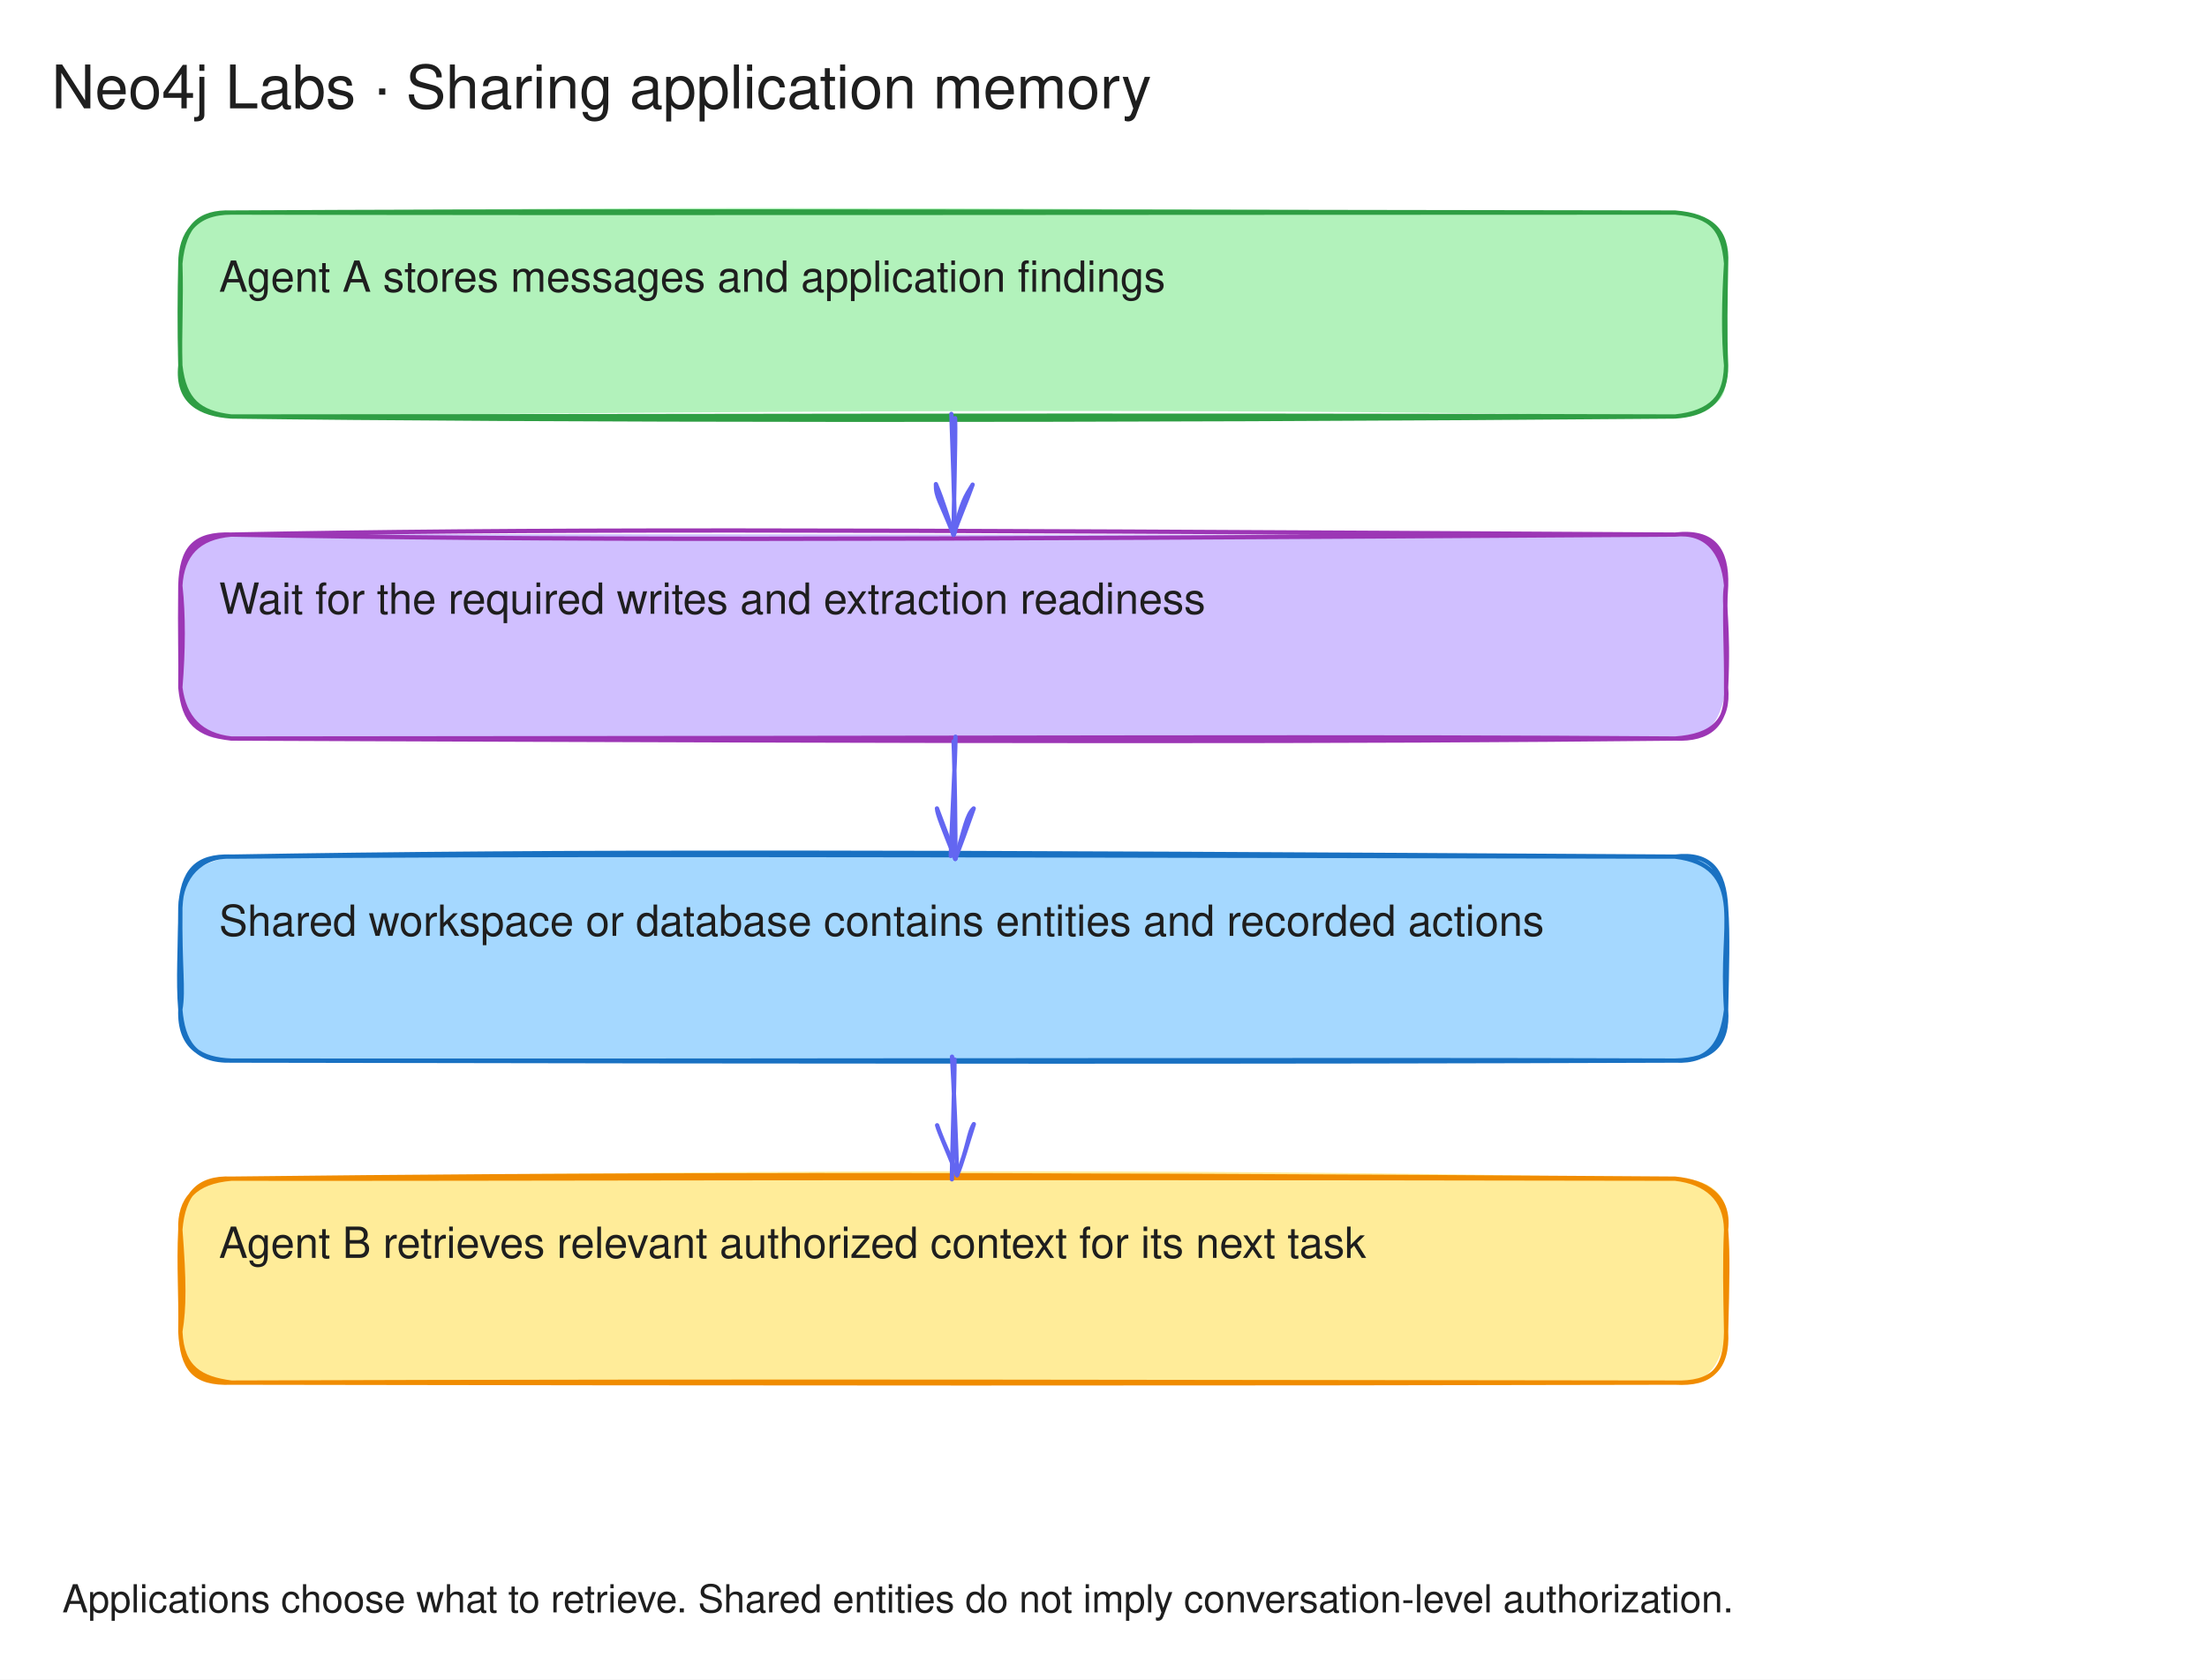
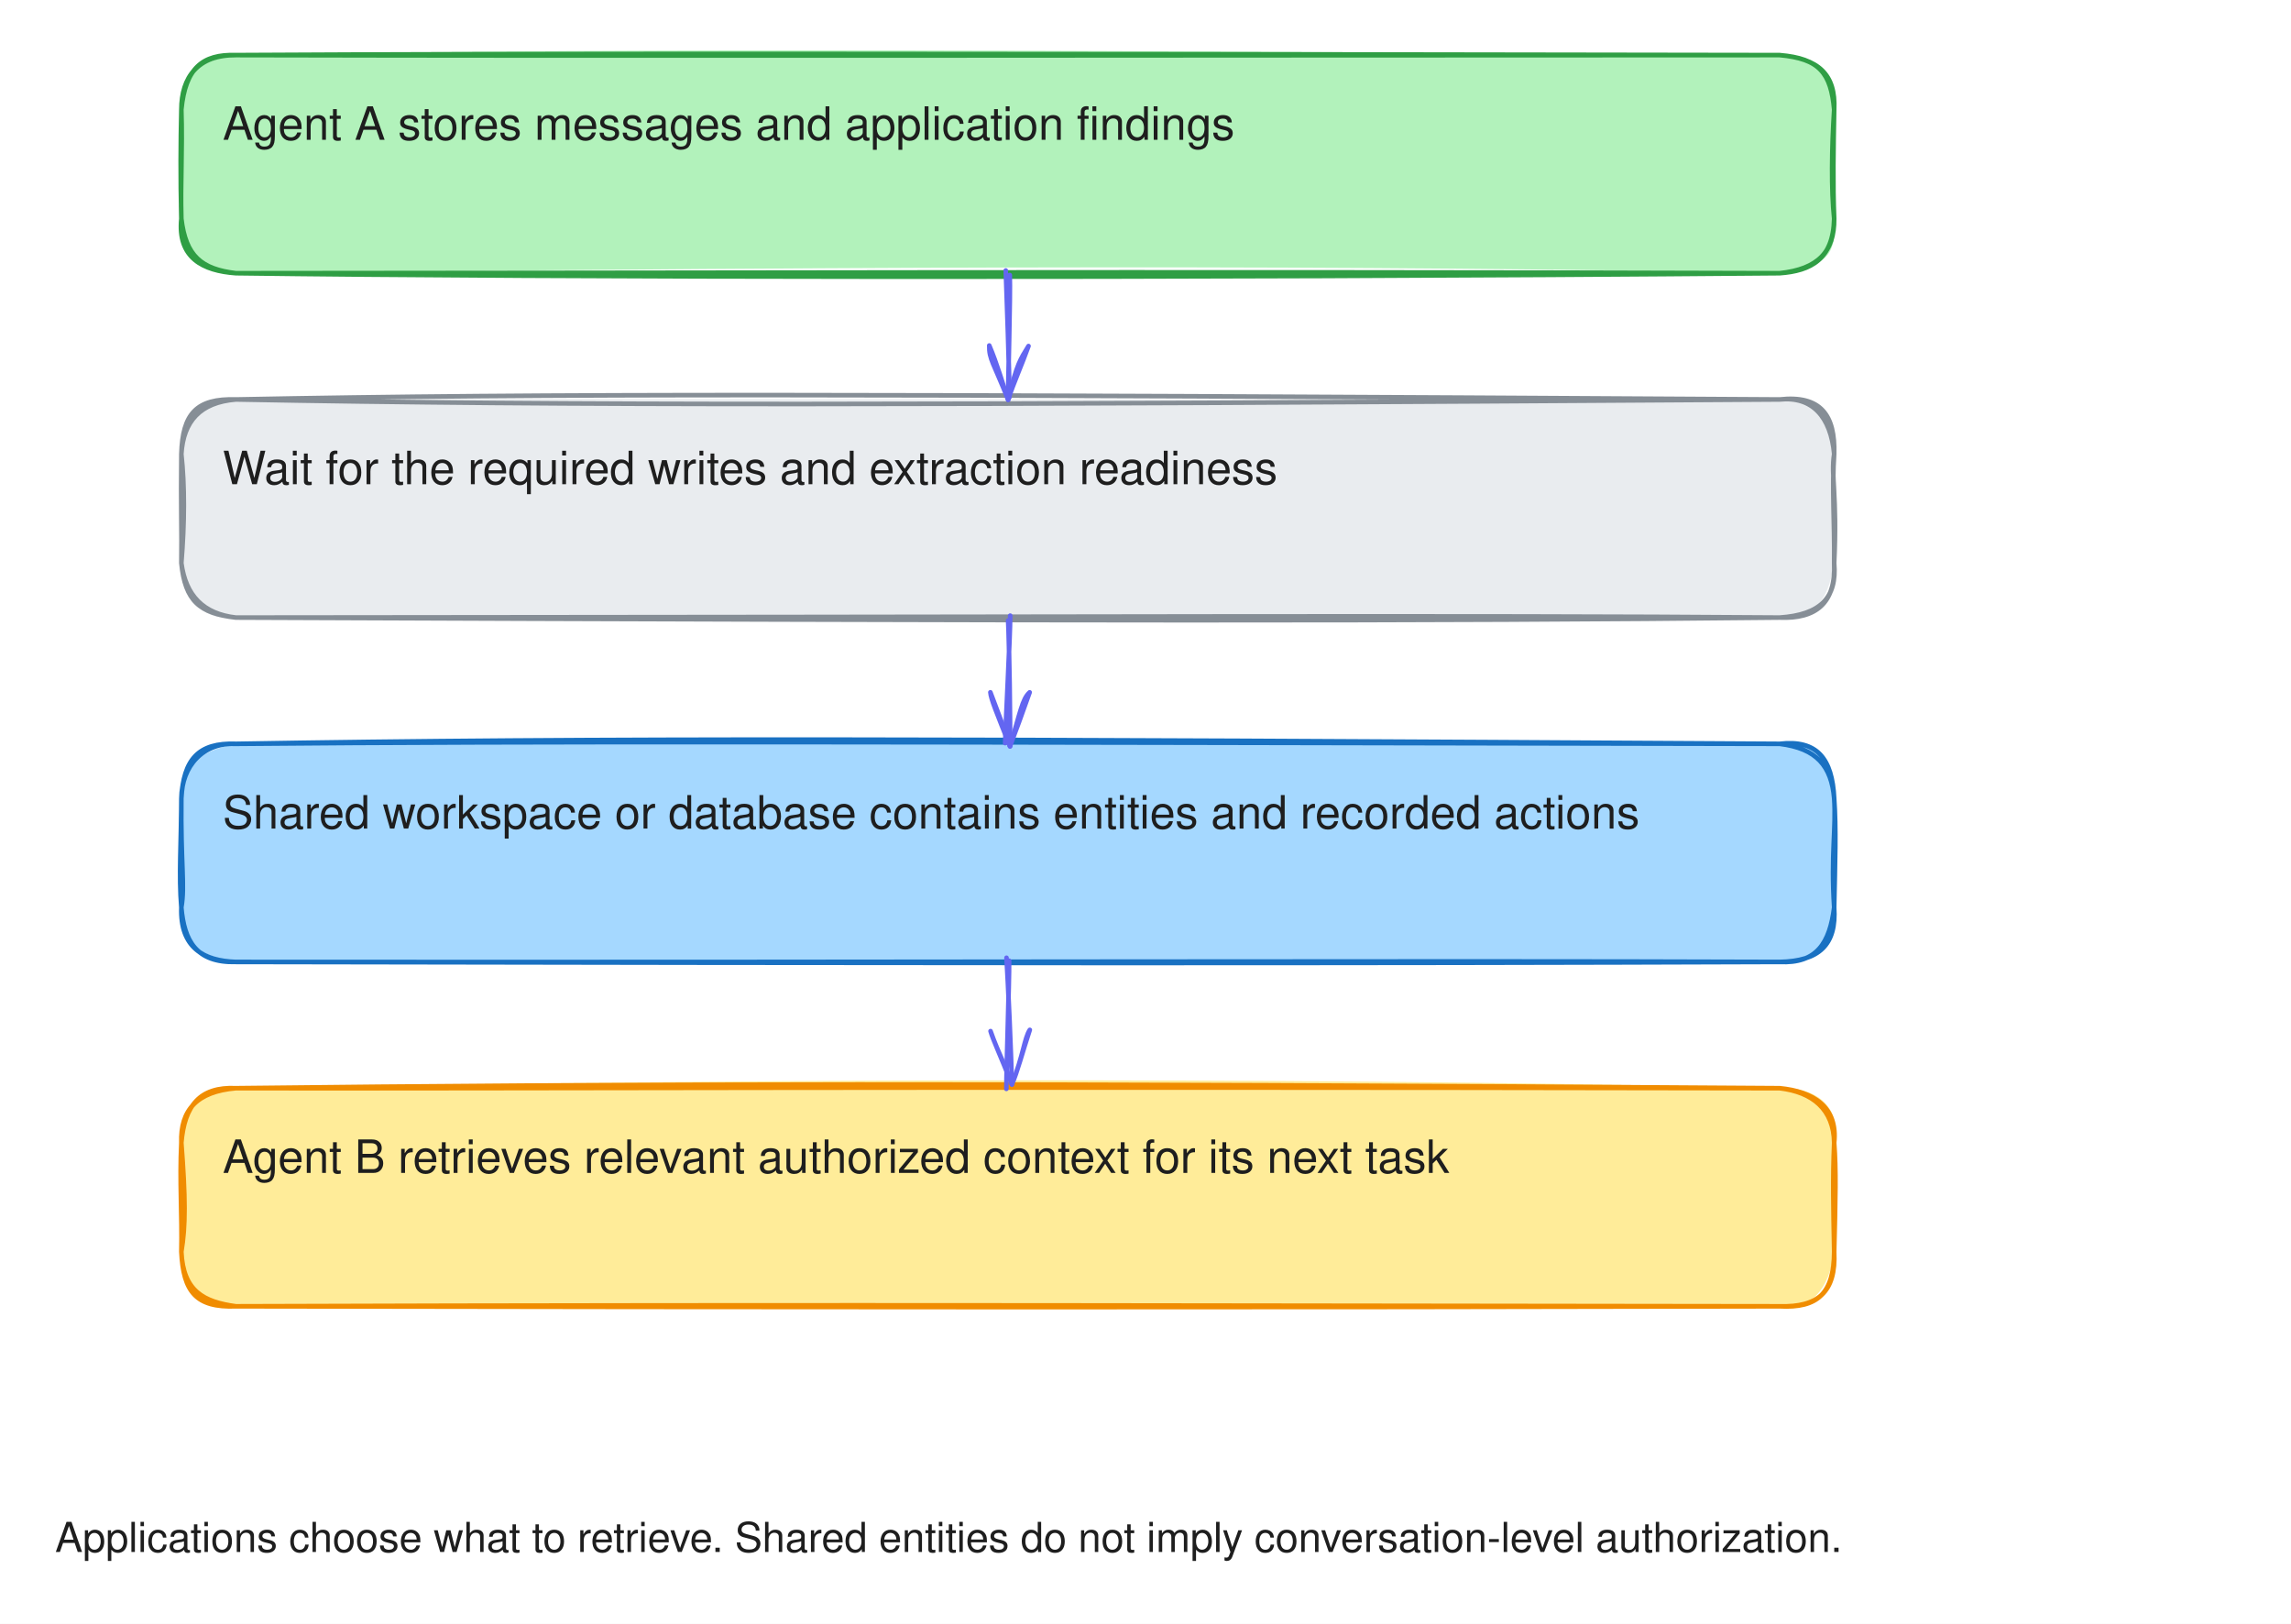
- <svg xmlns="http://www.w3.org/2000/svg" version="1.1" viewBox="0 0 1028 782.3" width="1028" height="782.3">
+ <svg xmlns="http://www.w3.org/2000/svg" version="1.1" viewBox="0 0 998 707.3" width="998" height="707.3">
  <defs>
    <style class="style-fonts">
      </style>
  </defs>
-   <rect x="0" y="0" width="1028" height="782.3" fill="#ffffff" />
-   <g transform="translate(24 24) rotate(0 490 18.9)">
-     <text x="0" y="26.461" font-family="Helvetica, Segoe UI Emoji" font-size="28px" fill="#1e1e1e" text-anchor="start" style="white-space: pre;" direction="ltr" dominant-baseline="alphabetic">Neo4j Labs · Sharing application memory</text>
-   </g>
-   <g stroke-linecap="round" transform="translate(84 99) rotate(0 360 47.5)">
+   <rect x="0" y="0" width="998" height="707.3" fill="#ffffff" />
+   <g stroke-linecap="round" transform="translate(79 24) rotate(0 360 47.5)">
    <path d="M23.75 0 C169.86 -2.71, 318.72 -2.81, 696.25 0 C709.89 -0.58, 719.97 6.99, 720 23.75 C717.91 38.7, 720.96 46.97, 720 71.25 C721.53 90.21, 713.38 91.64, 696.25 95 C509.42 91.37, 324.21 91.85, 23.75 95 C9.13 94.93, 0.36 83.66, 0 71.25 C-1.13 54.95, 2.5 36.66, 0 23.75 C-0.95 10.62, 6.53 2.25, 23.75 0" stroke="none" stroke-width="0" fill="#b2f2bb" />
    <path d="M23.75 0 C157.99 -0.72, 293.24 -0.67, 696.25 0 M23.75 0 C206.18 0.43, 389.13 0.05, 696.25 0 M696.25 0 C713.05 1.45, 720.77 8.28, 720 23.75 M696.25 0 C713.75 1.49, 718.58 8, 720 23.75 M720 23.75 C718.91 40.52, 718.69 58.94, 720 71.25 M720 23.75 C719.69 40.06, 719.39 56.53, 720 71.25 M720 71.25 C720.13 85.63, 712.97 93.26, 696.25 95 M720 71.25 C719.59 88.83, 710 94.03, 696.25 95 M696.25 95 C438.07 94.15, 181.25 94.97, 23.75 95 M696.25 95 C428.54 97.26, 161.16 96.82, 23.75 95 M23.75 95 C9.34 93.97, -1.75 88.37, 0 71.25 M23.75 95 C8.81 93.22, 1.92 87.6, 0 71.25 M0 71.25 C-0.45 53.35, -0.33 37.95, 0 23.75 M0 71.25 C-0.47 56.54, 0.57 41.11, 0 23.75 M0 23.75 C0.03 9.56, 7.21 -0.1, 23.75 0 M0 23.75 C1.75 5.73, 9.1 -0.48, 23.75 0" stroke="#2f9e44" stroke-width="2" fill="none" />
  </g>
-   <g transform="translate(102 117) rotate(0 342 13.5)">
+   <g transform="translate(97 42) rotate(0 342 13.5)">
    <text x="0" y="18.9" font-family="Helvetica, Segoe UI Emoji" font-size="20px" fill="#1e1e1e" text-anchor="start" style="white-space: pre;" direction="ltr" dominant-baseline="alphabetic">Agent A stores messages and application findings</text>
  </g>
-   <g stroke-linecap="round" transform="translate(84 249) rotate(0 360 47.5)">
-     <path d="M23.75 0 C196.47 -0.6, 369.94 0.27, 696.25 0 C715.41 1.19, 720.82 6.9, 720 23.75 C721.12 41.59, 721.38 56.75, 720 71.25 C716.99 89.63, 710.62 94.79, 696.25 95 C462.18 97.08, 228.01 96.61, 23.75 95 C10.37 96.57, 1.08 88.44, 0 71.25 C2.24 62.71, -1.9 46.67, 0 23.75 C3.45 9.1, 5.08 1.29, 23.75 0" stroke="none" stroke-width="0" fill="#d0bfff" />
-     <path d="M23.75 0 C158.68 -2.64, 293 -2.43, 696.25 0 M23.75 0 C168.66 2.74, 313.61 2.53, 696.25 0 M696.25 0 C710.46 -1.49, 718.53 7.54, 720 23.75 M696.25 0 C714.15 -1.99, 720.51 6.86, 720 23.75 M720 23.75 C718.49 33.19, 721.4 41.73, 720 71.25 M720 23.75 C718.99 38.43, 720.19 53.36, 720 71.25 M720 71.25 C721.32 86.43, 713.94 93.82, 696.25 95 M720 71.25 C720.81 88.95, 711.87 95.65, 696.25 95 M696.25 95 C552.33 93.92, 407.32 94.76, 23.75 95 M696.25 95 C541.6 96.63, 387.41 96.47, 23.75 95 M23.75 95 C9.57 93.39, 1.9 85.43, 0 71.25 M23.75 95 C7.87 93.19, 1.64 87.8, 0 71.25 M0 71.25 C1.42 54.04, 1.5 37.4, 0 23.75 M0 71.25 C0.23 58.06, -0.29 46.25, 0 23.75 M0 23.75 C0.9 9.55, 8.11 1.29, 23.75 0 M0 23.75 C0.51 6.19, 6.53 -0.54, 23.75 0" stroke="#9c36b5" stroke-width="2" fill="none" />
+   <g stroke-linecap="round" transform="translate(79 174) rotate(0 360 47.5)">
+     <path d="M23.75 0 C196.47 -0.6, 369.94 0.27, 696.25 0 C715.41 1.19, 720.82 6.9, 720 23.75 C721.12 41.59, 721.38 56.75, 720 71.25 C716.99 89.63, 710.62 94.79, 696.25 95 C462.18 97.08, 228.01 96.61, 23.75 95 C10.37 96.57, 1.08 88.44, 0 71.25 C2.24 62.71, -1.9 46.67, 0 23.75 C3.45 9.1, 5.08 1.29, 23.75 0" stroke="none" stroke-width="0" fill="#e9ecef" />
+     <path d="M23.75 0 C158.68 -2.64, 293 -2.43, 696.25 0 M23.75 0 C168.66 2.74, 313.61 2.53, 696.25 0 M696.25 0 C710.46 -1.49, 718.53 7.54, 720 23.75 M696.25 0 C714.15 -1.99, 720.51 6.86, 720 23.75 M720 23.75 C718.49 33.19, 721.4 41.73, 720 71.25 M720 23.75 C718.99 38.43, 720.19 53.36, 720 71.25 M720 71.25 C721.32 86.43, 713.94 93.82, 696.25 95 M720 71.25 C720.81 88.95, 711.87 95.65, 696.25 95 M696.25 95 C552.33 93.92, 407.32 94.76, 23.75 95 M696.25 95 C541.6 96.63, 387.41 96.47, 23.75 95 M23.75 95 C9.57 93.39, 1.9 85.43, 0 71.25 M23.75 95 C7.87 93.19, 1.64 87.8, 0 71.25 M0 71.25 C1.42 54.04, 1.5 37.4, 0 23.75 M0 71.25 C0.23 58.06, -0.29 46.25, 0 23.75 M0 23.75 C0.9 9.55, 8.11 1.29, 23.75 0 M0 23.75 C0.51 6.19, 6.53 -0.54, 23.75 0" stroke="#868e96" stroke-width="2" fill="none" />
  </g>
-   <g transform="translate(102 267) rotate(0 342 13.5)">
+   <g transform="translate(97 192) rotate(0 342 13.5)">
    <text x="0" y="18.9" font-family="Helvetica, Segoe UI Emoji" font-size="20px" fill="#1e1e1e" text-anchor="start" style="white-space: pre;" direction="ltr" dominant-baseline="alphabetic">Wait for the required writes and extraction readiness</text>
  </g>
  <g stroke-linecap="round">
-     <g transform="translate(444 194) rotate(0 0 27.5)">
+     <g transform="translate(439 119) rotate(0 0 27.5)">
      <path d="M-0.87 -1.19 C-0.55 7.65, 0.77 44.57, 0.72 54.06 M0.88 0.8 C1.21 10.28, 0.11 46.27, 0.16 55.1" stroke="#6366f1" stroke-width="2" fill="none" />
    </g>
-     <g transform="translate(444 194) rotate(0 0 27.5)">
+     <g transform="translate(439 119) rotate(0 0 27.5)">
      <path d="M-8.06 31.49 C-8.2 37.49, -6.14 39.14, 0.16 55.1 M-8.06 31.49 C-4.71 39.36, -2.32 47.76, 0.16 55.1" stroke="#6366f1" stroke-width="2" fill="none" />
    </g>
-     <g transform="translate(444 194) rotate(0 0 27.5)">
+     <g transform="translate(439 119) rotate(0 0 27.5)">
      <path d="M9.04 31.73 C5.47 37.56, 4.1 39.17, 0.16 55.1 M9.04 31.73 C6.25 39.58, 2.49 47.88, 0.16 55.1" stroke="#6366f1" stroke-width="2" fill="none" />
    </g>
  </g>
  <mask />
-   <g stroke-linecap="round" transform="translate(84 399) rotate(0 360 47.5)">
+   <g stroke-linecap="round" transform="translate(79 324) rotate(0 360 47.5)">
    <path d="M23.75 0 C239.26 -1.36, 451.08 -1.93, 696.25 0 C712.88 -3.35, 718.51 6.77, 720 23.75 C721.3 37.57, 717.37 51.12, 720 71.25 C720.99 88.76, 713.69 92.3, 696.25 95 C457.12 94.53, 218.21 95.49, 23.75 95 C5.02 91.83, -1.44 84.81, 0 71.25 C-0.77 52.91, -2.16 33.18, 0 23.75 C-0.75 10.43, 6.5 3.46, 23.75 0" stroke="none" stroke-width="0" fill="#a5d8ff" />
    <path d="M23.75 0 C158.92 -1.23, 293.43 -0.78, 696.25 0 M23.75 0 C179.25 -2.67, 335.23 -2.22, 696.25 0 M696.25 0 C712.57 -1.91, 719.16 6.42, 720 23.75 M696.25 0 C712.45 1.99, 718.8 9.75, 720 23.75 M720 23.75 C720.92 36.43, 718.51 48.41, 720 71.25 M720 23.75 C720.94 36.99, 720.39 51.6, 720 71.25 M720 71.25 C721.11 87.64, 713.39 94.66, 696.25 95 M720 71.25 C718.04 86.84, 712.38 95.78, 696.25 95 M696.25 95 C521.18 94.38, 344.52 95.24, 23.75 95 M696.25 95 C509.84 95.68, 323.69 95.55, 23.75 95 M23.75 95 C9.91 94.53, -0.63 89.01, 0 71.25 M23.75 95 C6.46 95.44, 1.22 85.78, 0 71.25 M0 71.25 C1.65 61.83, -0.32 52.07, 0 23.75 M0 71.25 C-1.18 57.58, -0.04 42.45, 0 23.75 M0 23.75 C0.21 9.54, 9.46 -0.63, 23.75 0 M0 23.75 C0.95 6.88, 7.27 -0.62, 23.75 0" stroke="#1971c2" stroke-width="2" fill="none" />
  </g>
-   <g transform="translate(102 417) rotate(0 342 13.5)">
+   <g transform="translate(97 342) rotate(0 342 13.5)">
    <text x="0" y="18.9" font-family="Helvetica, Segoe UI Emoji" font-size="20px" fill="#1e1e1e" text-anchor="start" style="white-space: pre;" direction="ltr" dominant-baseline="alphabetic">Shared workspace or database contains entities and recorded actions</text>
  </g>
  <g stroke-linecap="round">
-     <g transform="translate(444 344) rotate(0 0 27.5)">
+     <g transform="translate(439 269) rotate(0 0 27.5)">
      <path d="M1.06 -0.85 C1.07 8.39, -0.93 45.22, -1.14 54.68 M0.16 1.32 C0.63 10.8, 1.19 47.26, 0.97 56.05" stroke="#6366f1" stroke-width="2" fill="none" />
    </g>
-     <g transform="translate(444 344) rotate(0 0 27.5)">
+     <g transform="translate(439 269) rotate(0 0 27.5)">
      <path d="M-7.57 32.55 C-7.42 35.29, -4.82 41.52, 0.97 56.05 M-7.57 32.55 C-4.28 41.42, -0.91 49.8, 0.97 56.05" stroke="#6366f1" stroke-width="2" fill="none" />
    </g>
-     <g transform="translate(444 344) rotate(0 0 27.5)">
+     <g transform="translate(439 269) rotate(0 0 27.5)">
      <path d="M9.54 32.56 C6.25 35.45, 5.42 41.68, 0.97 56.05 M9.54 32.56 C6.41 41.45, 3.35 49.83, 0.97 56.05" stroke="#6366f1" stroke-width="2" fill="none" />
    </g>
  </g>
  <mask />
-   <g stroke-linecap="round" transform="translate(84 549) rotate(0 360 47.5)">
+   <g stroke-linecap="round" transform="translate(79 474) rotate(0 360 47.5)">
    <path d="M23.75 0 C279.17 -5.01, 532.23 -4.12, 696.25 0 C710.36 -0.7, 723.39 6.63, 720 23.75 C719.76 33.55, 718.86 45.48, 720 71.25 C717.8 87.89, 709.56 97.01, 696.25 95 C452.06 94.86, 211.29 94.38, 23.75 95 C6.88 94.28, 3.24 88.38, 0 71.25 C3.43 59.81, -2.42 38.69, 0 23.75 C2.26 4.56, 7.92 -1.57, 23.75 0" stroke="none" stroke-width="0" fill="#ffec99" />
    <path d="M23.75 0 C159.16 0.18, 293.87 -0.73, 696.25 0 M23.75 0 C189.83 -1.91, 356.05 -2.39, 696.25 0 M696.25 0 C710.67 1.68, 719.8 9.3, 720 23.75 M696.25 0 C710.74 1.38, 721.7 8.05, 720 23.75 M720 23.75 C719.35 39.68, 719.62 51.08, 720 71.25 M720 23.75 C720.89 35.55, 720.59 47.84, 720 71.25 M720 71.25 C720.89 88.84, 712.85 95.49, 696.25 95 M720 71.25 C719.88 89.33, 712.89 95.91, 696.25 95 M696.25 95 C488.42 94.83, 281.71 94.12, 23.75 95 M696.25 95 C478.08 95.53, 259.97 95.42, 23.75 95 M23.75 95 C6.25 95.67, 0.84 88.6, 0 71.25 M23.75 95 C9.65 93.08, 0.79 88.37, 0 71.25 M0 71.25 C1.88 60.11, 1.85 47.75, 0 23.75 M0 71.25 C0.36 55.11, -0.85 40.65, 0 23.75 M0 23.75 C-0.49 9.53, 6.8 1.44, 23.75 0 M0 23.75 C1.39 7.56, 8.01 -0.7, 23.75 0" stroke="#f08c00" stroke-width="2" fill="none" />
  </g>
-   <g transform="translate(102 567) rotate(0 342 13.5)">
+   <g transform="translate(97 492) rotate(0 342 13.5)">
    <text x="0" y="18.9" font-family="Helvetica, Segoe UI Emoji" font-size="20px" fill="#1e1e1e" text-anchor="start" style="white-space: pre;" direction="ltr" dominant-baseline="alphabetic">Agent B retrieves relevant authorized context for its next task</text>
  </g>
  <g stroke-linecap="round">
-     <g transform="translate(444 494) rotate(0 0 27.5)">
+     <g transform="translate(439 419) rotate(0 0 27.5)">
      <path d="M0.59 -0.51 C0.69 8.74, -0.62 45.87, -0.61 55.3 M-0.55 -1.82 C0.05 7.06, 1.65 43.98, 1.79 53.34" stroke="#6366f1" stroke-width="2" fill="none" />
    </g>
-     <g transform="translate(444 494) rotate(0 0 27.5)">
+     <g transform="translate(439 419) rotate(0 0 27.5)">
      <path d="M-7.5 30.13 C-6.51 33.73, -3.29 40.5, 1.79 53.34 M-7.5 30.13 C-4.09 39.92, 0.43 48.22, 1.79 53.34" stroke="#6366f1" stroke-width="2" fill="none" />
    </g>
-     <g transform="translate(444 494) rotate(0 0 27.5)">
+     <g transform="translate(439 419) rotate(0 0 27.5)">
      <path d="M9.6 29.59 C7.16 33.38, 6.94 40.27, 1.79 53.34 M9.6 29.59 C6.31 39.58, 4.14 48.1, 1.79 53.34" stroke="#6366f1" stroke-width="2" fill="none" />
    </g>
  </g>
  <mask />
-   <g transform="translate(29 734) rotate(0 475 12.15)">
+   <g transform="translate(24 659) rotate(0 475 12.15)">
    <text x="0" y="17.01" font-family="Helvetica, Segoe UI Emoji" font-size="18px" fill="#1e1e1e" text-anchor="start" style="white-space: pre;" direction="ltr" dominant-baseline="alphabetic">Applications choose what to retrieve. Shared entities do not imply conversation-level authorization.</text>
  </g>
</svg>
